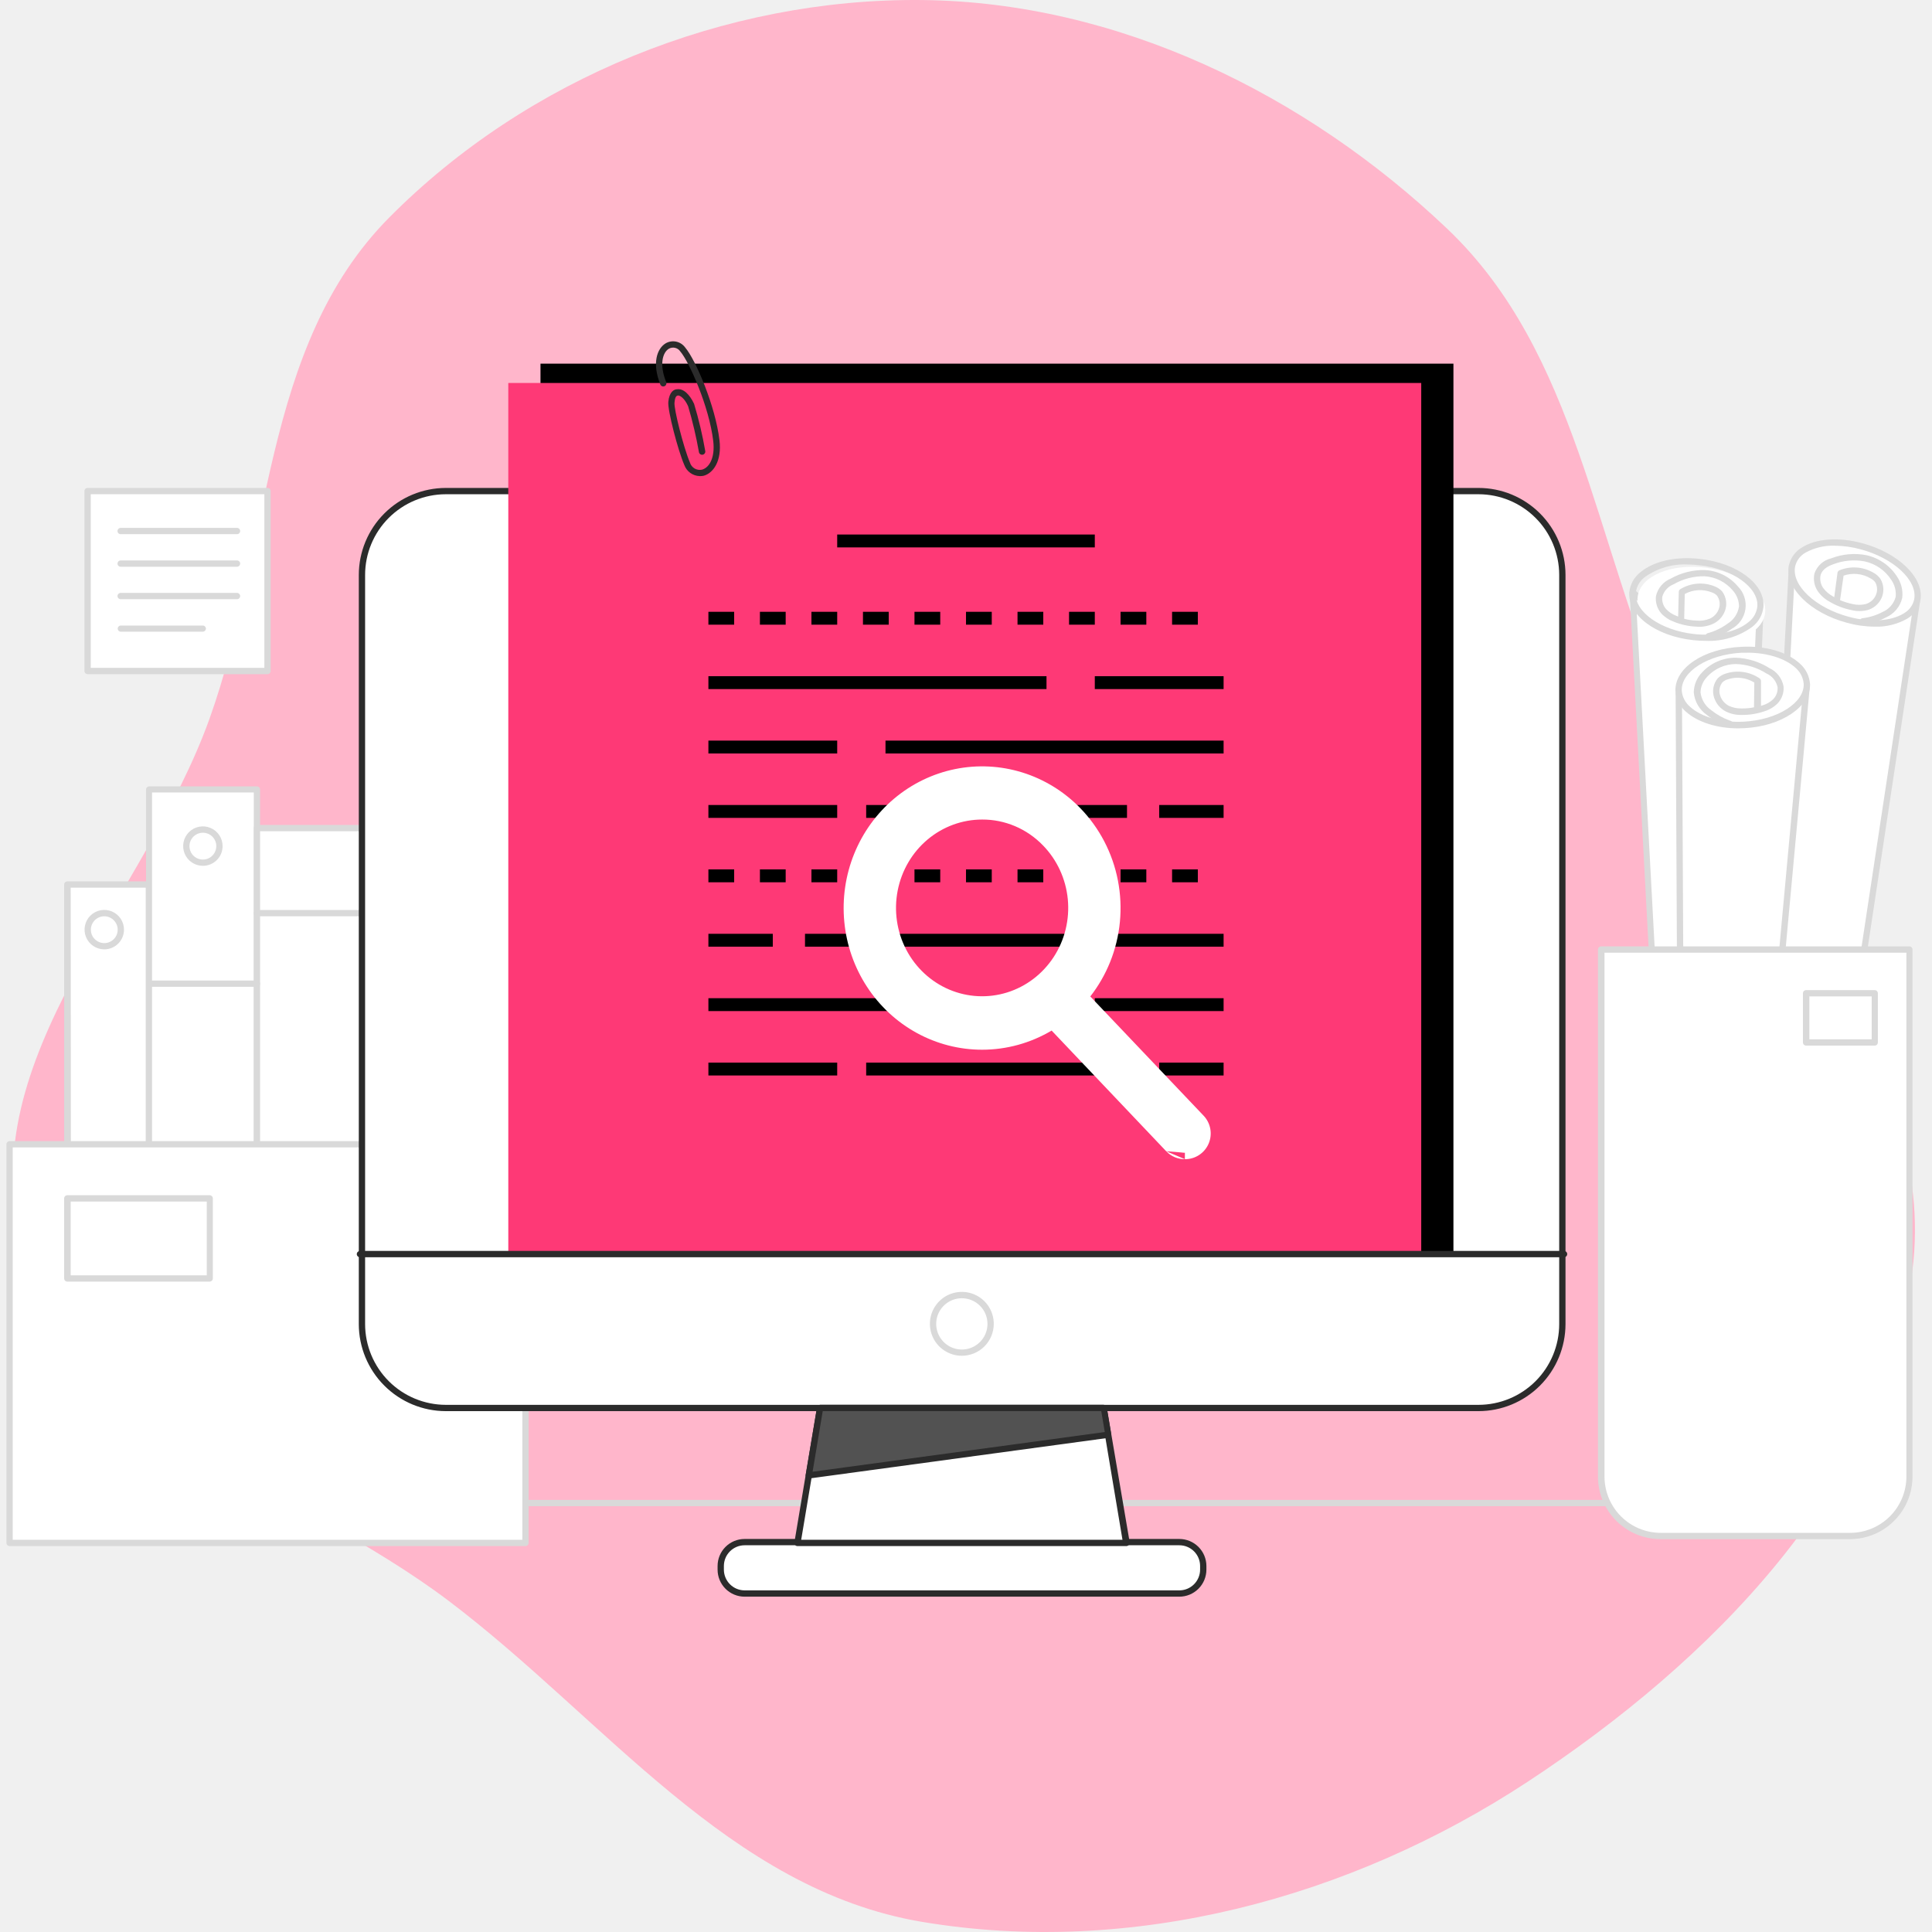
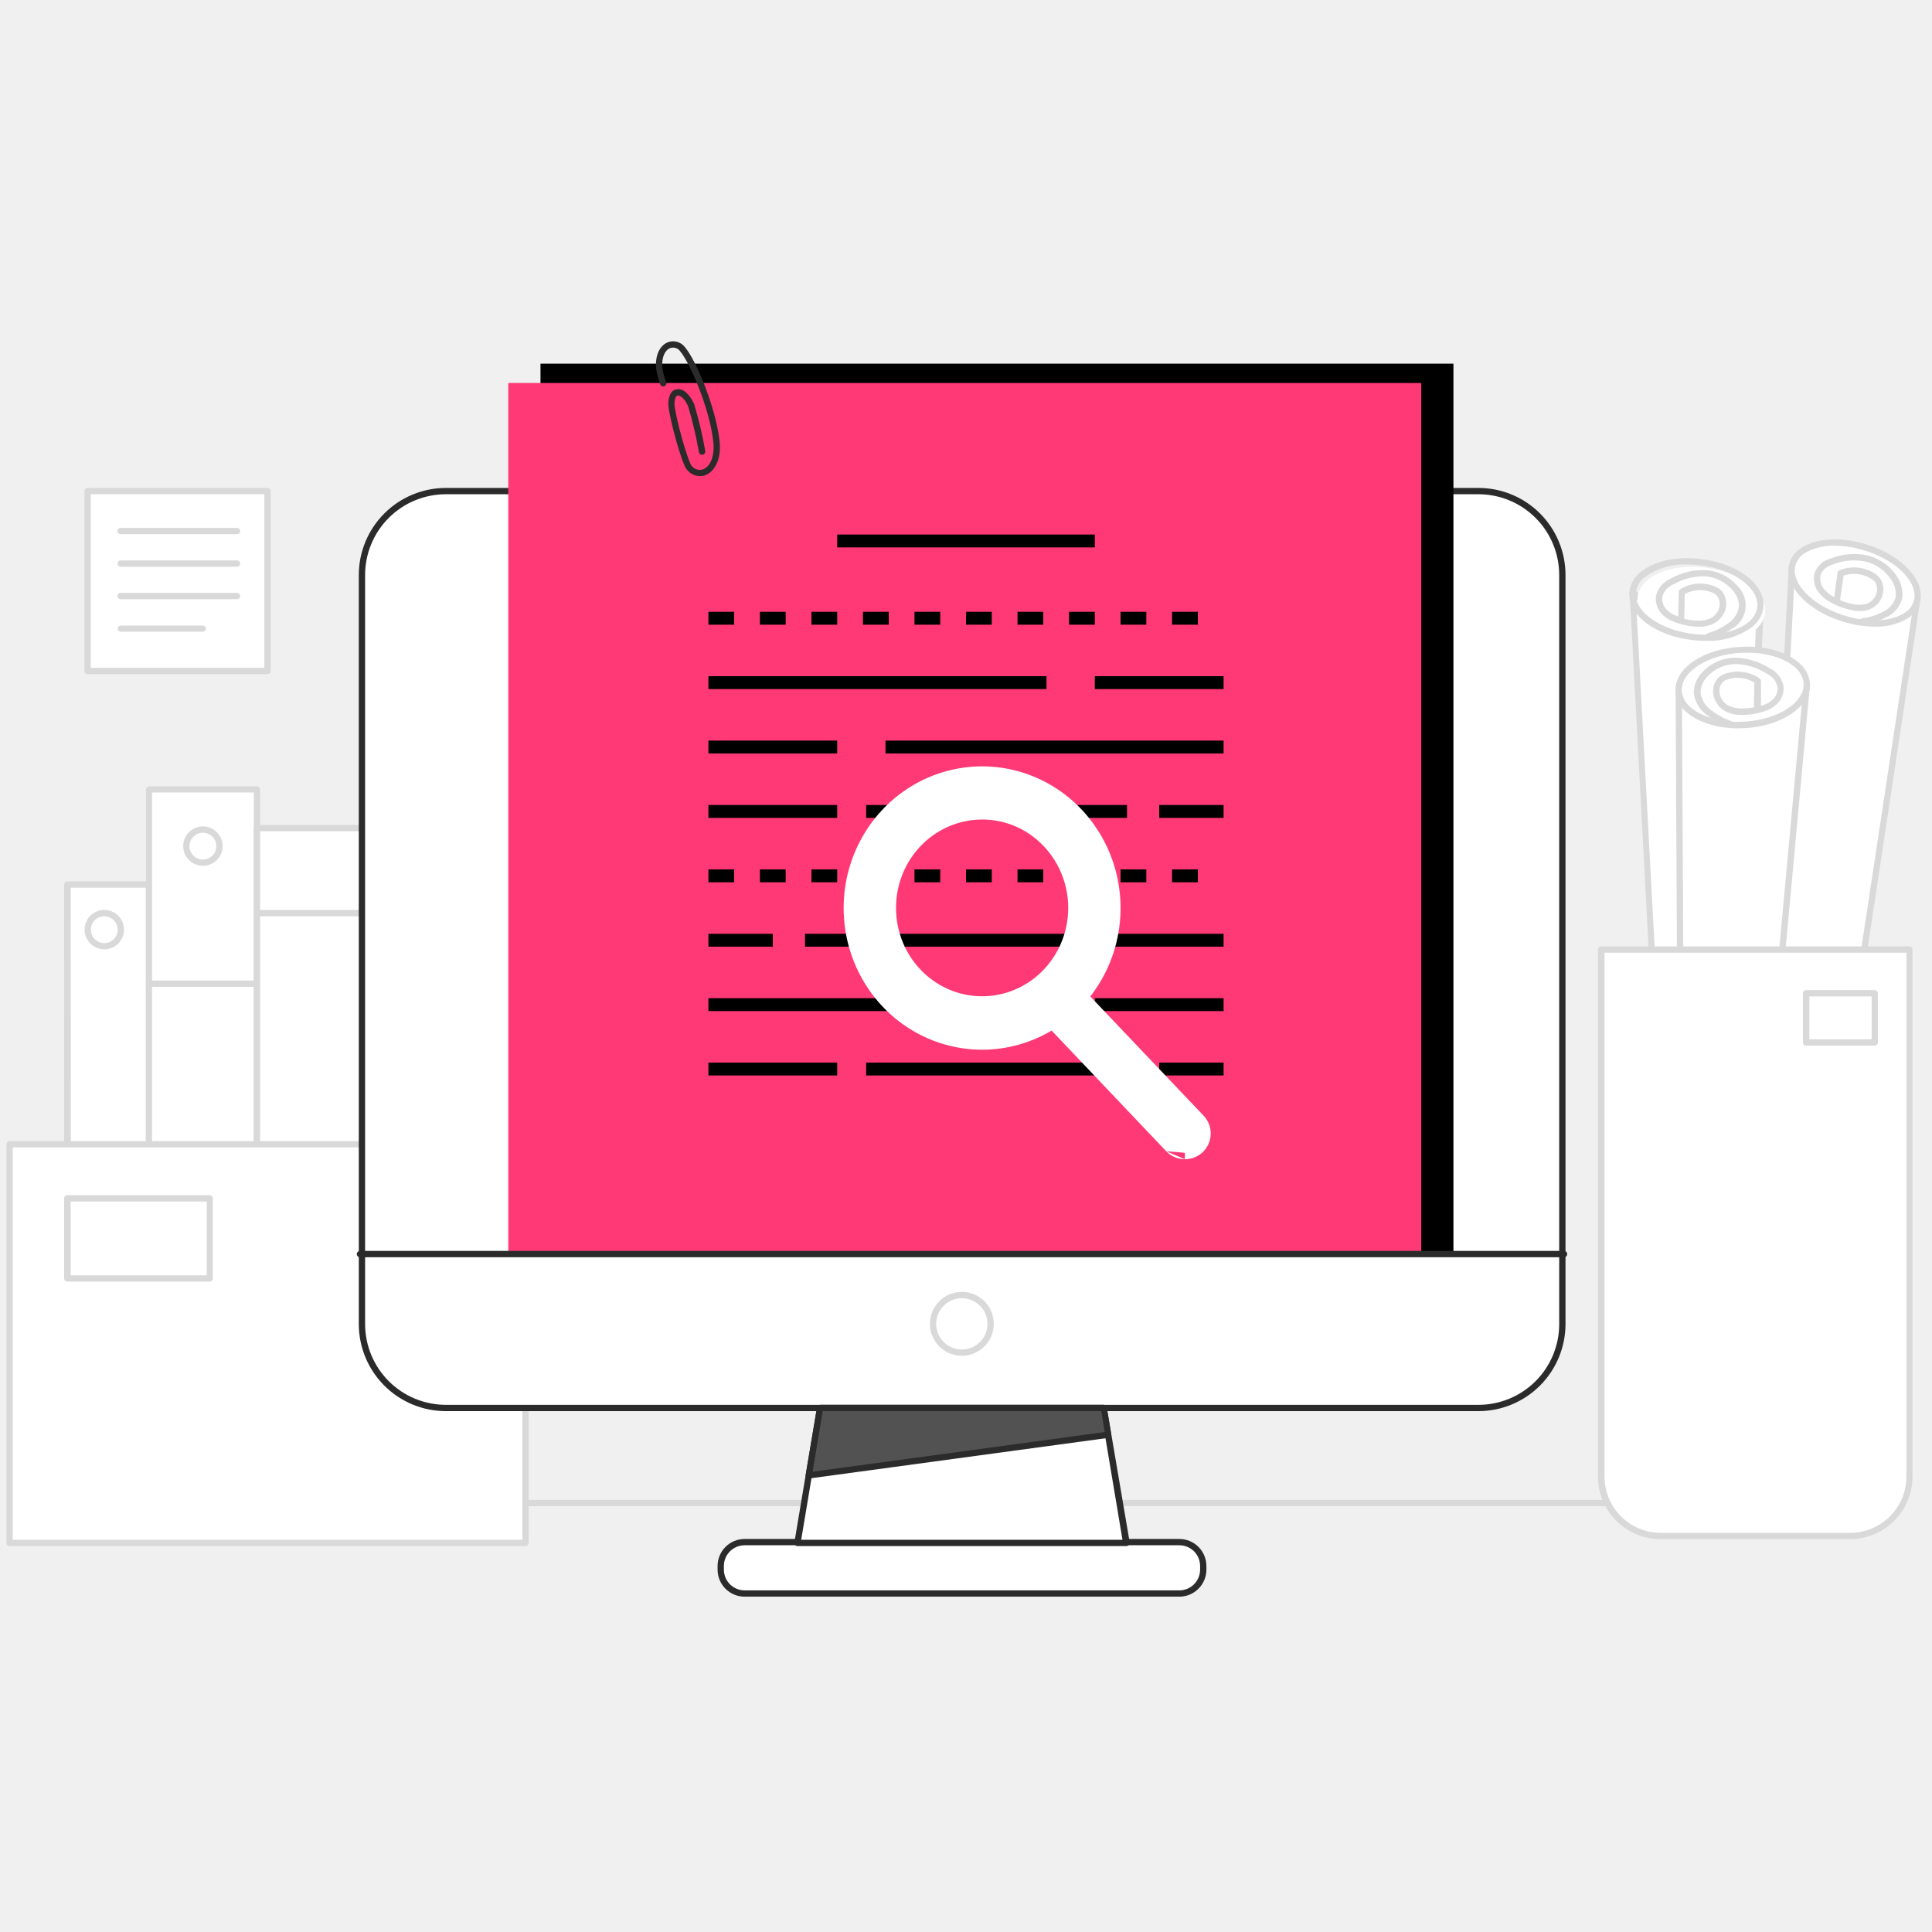
<svg xmlns="http://www.w3.org/2000/svg" width="300" height="300" viewBox="0 0 300 300" fill="none">
  <g id="Illustration">
    <g id="Frame 888">
      <g id="Frame 880">
-         <rect x="-15.5" y="-47.5" width="331" height="995" stroke="#ECECEC" />
        <g id="search-flatline">
-           <rect x="-15.5" y="-15.5" width="331" height="963" rx="4.5" stroke="#9747FF" stroke-dasharray="10 5" />
          <g id="Theme=Light">
            <g id="#111_report_analysis_flatline">
-               <path id="Vector" fill-rule="evenodd" clip-rule="evenodd" d="M143.178 0.006C173.565 0.32 202.681 14.585 224.696 35.493C245.012 54.788 247.522 84.374 258.934 109.942C272.209 139.682 301.146 165.064 296.94 197.35C292.56 230.972 265.583 258.023 237.214 276.671C209.668 294.779 175.705 303.886 143.178 298.427C113.211 293.397 93.849 266.845 69.617 248.542C46.013 230.713 11.092 221.348 3.368 192.825C-4.339 164.364 22.577 139.357 32.535 111.6C42.072 85.017 40.524 53.863 60.423 33.793C81.913 12.118 112.629 -0.31 143.178 0.006Z" fill="#FFB6CB" />
              <path id="Vector_2" d="M270.365 163.165L273.299 94.559C273.299 94.559 261.14 99.147 253.49 92.016L257.628 169.191L270.365 163.165Z" fill="white" />
              <path id="Vector_3" d="M257.657 169.66C257.57 169.663 257.485 169.639 257.412 169.592C257.341 169.553 257.282 169.497 257.239 169.428C257.196 169.36 257.171 169.281 257.168 169.2L253.059 92.025C253.054 91.928 253.078 91.831 253.129 91.747C253.179 91.663 253.254 91.597 253.343 91.556C253.431 91.514 253.529 91.5 253.626 91.516C253.722 91.531 253.811 91.576 253.881 91.644C261.218 98.492 273.065 94.119 273.182 94.08C273.257 94.05 273.339 94.04 273.419 94.05C273.5 94.06 273.576 94.091 273.642 94.138C273.707 94.187 273.76 94.25 273.796 94.324C273.831 94.397 273.849 94.478 273.847 94.559L270.912 163.165C270.908 163.254 270.879 163.34 270.829 163.415C270.779 163.489 270.71 163.548 270.629 163.585L257.911 169.611C257.834 169.655 257.745 169.672 257.657 169.66ZM254.037 93.121L258.078 168.447L269.817 162.861L272.751 95.263C270.188 96.066 260.885 98.482 254.037 93.121Z" fill="#D9D9D9" />
              <path id="Vector_4" d="M274.077 95.236C274.496 92.043 270.409 88.873 264.948 88.156C259.487 87.438 254.72 89.446 254.3 92.639C253.881 95.832 257.968 99.002 263.429 99.719C268.89 100.436 273.657 98.429 274.077 95.236Z" fill="white" />
              <path id="Vector_5" d="M264.876 99.509C264.223 99.513 263.569 99.477 262.92 99.402C257.05 98.766 252.736 95.489 253 91.967C253.062 91.353 253.249 90.758 253.55 90.22C253.852 89.681 254.261 89.21 254.751 88.836C256.796 87.134 260.21 86.371 263.908 86.782C269.778 87.418 274.092 90.695 273.828 94.217C273.766 94.831 273.579 95.425 273.277 95.964C272.976 96.503 272.567 96.973 272.076 97.347C269.989 98.859 267.452 99.621 264.876 99.509ZM262.059 87.653C259.685 87.543 257.343 88.232 255.407 89.609C255.018 89.899 254.693 90.265 254.452 90.686C254.211 91.107 254.06 91.573 254.008 92.055C253.783 94.99 257.843 97.876 263.057 98.453C266.442 98.824 269.67 98.12 271.48 96.623C271.867 96.33 272.191 95.962 272.432 95.54C272.672 95.117 272.824 94.651 272.879 94.168C273.104 91.233 269.044 88.298 263.83 87.77C263.242 87.697 262.651 87.658 262.059 87.653Z" fill="#D9D9D9" />
              <path id="Vector_6" d="M265.375 99.284C265.246 99.302 265.114 99.268 265.009 99.189C264.905 99.11 264.836 98.993 264.818 98.864C264.799 98.734 264.834 98.602 264.912 98.498C264.991 98.393 265.109 98.324 265.238 98.306C266.325 98 267.349 97.503 268.261 96.838C268.731 96.549 269.133 96.162 269.439 95.702C269.744 95.243 269.947 94.723 270.032 94.178C270.029 93.25 269.68 92.357 269.054 91.673C268.51 91.03 267.841 90.504 267.087 90.127C266.334 89.751 265.512 89.531 264.671 89.482C263.001 89.455 261.354 89.881 259.907 90.715C259.476 90.877 259.089 91.139 258.778 91.479C258.467 91.819 258.24 92.227 258.117 92.671C258.076 93.011 258.108 93.355 258.209 93.682C258.31 94.009 258.478 94.311 258.703 94.569C259.158 95.053 259.721 95.422 260.347 95.645L260.582 95.733L260.68 91.888C260.681 91.807 260.703 91.727 260.744 91.657C260.785 91.587 260.844 91.528 260.914 91.487C261.703 91.006 262.592 90.715 263.512 90.636C264.433 90.558 265.359 90.696 266.217 91.037C266.671 91.204 267.08 91.476 267.41 91.83C267.731 92.258 267.94 92.76 268.017 93.29C268.094 93.82 268.037 94.361 267.85 94.862C267.68 95.32 267.419 95.737 267.083 96.09C266.747 96.444 266.342 96.725 265.894 96.917C265.12 97.246 264.276 97.381 263.438 97.308C262.24 97.257 261.059 97.003 259.946 96.555C259.186 96.282 258.502 95.833 257.95 95.244C257.637 94.877 257.404 94.45 257.264 93.989C257.124 93.527 257.081 93.042 257.138 92.564C257.273 91.958 257.553 91.394 257.953 90.921C258.353 90.447 258.863 90.078 259.437 89.844C261.069 88.919 262.924 88.462 264.798 88.523C265.772 88.579 266.723 88.834 267.595 89.271C268.466 89.709 269.239 90.32 269.865 91.067C270.32 91.526 270.661 92.084 270.862 92.698C271.064 93.312 271.119 93.964 271.024 94.603C270.929 95.242 270.686 95.85 270.315 96.379C269.945 96.908 269.456 97.344 268.887 97.65C267.884 98.383 266.757 98.93 265.561 99.265L265.375 99.284ZM261.521 96.085C262.161 96.252 262.817 96.347 263.477 96.369C264.164 96.431 264.855 96.327 265.493 96.066C265.814 95.922 266.103 95.716 266.344 95.459C266.584 95.202 266.77 94.899 266.892 94.569C267.019 94.23 267.062 93.864 267.016 93.504C266.97 93.144 266.837 92.801 266.627 92.505C266.404 92.267 266.125 92.089 265.815 91.986C265.139 91.718 264.412 91.6 263.685 91.643C262.958 91.685 262.25 91.886 261.609 92.231L261.521 96.085Z" fill="#D9D9D9" />
              <path id="Vector_7" d="M287.416 161.071L297.638 93.493C297.638 93.493 285.097 96.163 278.259 87.917L274.18 165.121L287.416 161.071Z" fill="white" />
              <path id="Vector_8" d="M274.18 165.581C274.07 165.579 273.963 165.542 273.877 165.473C273.814 165.426 273.764 165.363 273.731 165.292C273.699 165.22 273.685 165.141 273.691 165.062L277.77 87.887C277.776 87.789 277.811 87.695 277.87 87.617C277.929 87.539 278.01 87.48 278.103 87.447C278.198 87.418 278.299 87.417 278.395 87.445C278.491 87.472 278.576 87.528 278.641 87.604C285.205 95.528 297.414 93.043 297.531 93.013C297.608 92.995 297.689 92.996 297.766 93.016C297.843 93.037 297.913 93.076 297.971 93.131C298.028 93.186 298.071 93.254 298.096 93.328C298.122 93.403 298.129 93.483 298.118 93.561L287.905 161.149C287.89 161.24 287.85 161.325 287.79 161.394C287.729 161.463 287.65 161.514 287.562 161.541L274.317 165.561L274.18 165.581ZM278.69 89.12L274.698 164.446L286.985 160.719L297.081 94.09C294.41 94.481 284.784 95.4 278.69 89.12Z" fill="#D9D9D9" />
              <path id="Vector_9" d="M297.624 93.546C298.575 90.498 295.034 86.682 289.717 85.024C284.399 83.366 279.318 84.492 278.367 87.541C277.416 90.589 280.957 94.404 286.274 96.063C291.592 97.721 296.673 96.594 297.624 93.546Z" fill="white" />
              <path id="Vector_10" d="M291.094 97.308C289.646 97.298 288.205 97.097 286.809 96.711C281.106 95.185 277.144 91.272 277.78 87.829C277.9 87.239 278.144 86.682 278.497 86.194C278.849 85.707 279.302 85.3 279.824 85.001C282.025 83.612 285.518 83.368 289.167 84.346C294.87 85.882 298.832 89.785 298.196 93.238C298.072 93.826 297.825 94.382 297.473 94.868C297.121 95.355 296.671 95.763 296.152 96.066C294.613 96.939 292.862 97.37 291.094 97.308ZM284.892 84.737C283.305 84.678 281.732 85.054 280.343 85.823C279.936 86.052 279.582 86.365 279.306 86.741C279.029 87.117 278.836 87.548 278.738 88.005C278.2 90.939 281.937 94.393 287.064 95.772C290.399 96.672 293.686 96.467 295.633 95.234C296.039 95.006 296.392 94.695 296.669 94.32C296.945 93.946 297.139 93.517 297.237 93.062C297.775 90.127 294.039 86.665 288.912 85.295C287.602 84.935 286.251 84.747 284.892 84.737Z" fill="#D9D9D9" />
              <path id="Vector_11" d="M289.255 96.975C289.135 96.974 289.02 96.93 288.93 96.851C288.84 96.772 288.782 96.663 288.766 96.545C288.752 96.416 288.789 96.286 288.869 96.184C288.95 96.081 289.067 96.014 289.196 95.997C290.294 95.869 291.359 95.537 292.336 95.019C292.828 94.807 293.266 94.487 293.617 94.082C293.967 93.677 294.222 93.198 294.361 92.681C294.457 91.742 294.21 90.801 293.667 90.03C292.724 88.572 291.244 87.545 289.548 87.173C287.907 86.868 286.214 87.024 284.657 87.623C283.532 88.015 282.886 88.602 282.7 89.316C282.629 89.651 282.627 89.997 282.692 90.333C282.758 90.669 282.89 90.988 283.082 91.272C283.487 91.822 284.008 92.276 284.608 92.603L284.823 92.72L285.322 88.954C285.332 88.868 285.365 88.787 285.416 88.719C285.468 88.65 285.537 88.596 285.616 88.562C286.468 88.21 287.39 88.061 288.31 88.125C289.23 88.19 290.123 88.467 290.918 88.934C291.353 89.168 291.726 89.504 292.004 89.912C292.276 90.373 292.429 90.895 292.448 91.43C292.467 91.965 292.351 92.496 292.111 92.974C291.897 93.4 291.597 93.776 291.23 94.079C290.863 94.382 290.437 94.606 289.979 94.735C289.163 94.938 288.31 94.938 287.494 94.735C286.305 94.497 285.164 94.06 284.119 93.444C283.383 93.052 282.75 92.492 282.27 91.81C281.997 91.408 281.811 90.953 281.721 90.475C281.632 89.997 281.642 89.506 281.751 89.032C281.953 88.453 282.299 87.935 282.755 87.526C283.212 87.117 283.766 86.831 284.363 86.694C286.095 86.026 287.979 85.857 289.803 86.205C291.753 86.637 293.457 87.817 294.547 89.492C295.221 90.469 295.517 91.658 295.379 92.838C295.221 93.508 294.909 94.132 294.467 94.66C294.025 95.188 293.467 95.606 292.835 95.88C291.753 96.452 290.577 96.823 289.362 96.975H289.255ZM285.723 93.19C286.353 93.458 287.009 93.661 287.68 93.796C288.348 93.958 289.046 93.958 289.714 93.796C290.035 93.701 290.333 93.542 290.591 93.329C290.848 93.115 291.059 92.852 291.211 92.554C291.383 92.232 291.473 91.872 291.473 91.507C291.473 91.142 291.383 90.782 291.211 90.46C291.018 90.179 290.755 89.953 290.448 89.805C289.824 89.436 289.127 89.207 288.406 89.135C287.685 89.062 286.956 89.147 286.271 89.384L285.723 93.19Z" fill="#D9D9D9" />
              <path id="Vector_12" d="M261.022 176.322L260.68 107.629C260.68 107.629 272.644 112.882 280.568 106.191L273.485 183.053L261.022 176.322Z" fill="white" />
              <path id="Vector_13" d="M273.485 183.542C273.403 183.543 273.322 183.523 273.25 183.483L260.787 176.753C260.71 176.713 260.646 176.653 260.601 176.578C260.556 176.504 260.532 176.419 260.533 176.332L260.191 107.629C260.191 107.547 260.211 107.467 260.251 107.395C260.29 107.323 260.347 107.262 260.416 107.218C260.488 107.179 260.568 107.159 260.65 107.159C260.732 107.159 260.813 107.179 260.885 107.218C260.993 107.218 272.624 112.276 280.245 105.858C280.321 105.797 280.413 105.759 280.51 105.748C280.607 105.738 280.705 105.756 280.793 105.799C280.877 105.847 280.947 105.917 280.993 106.001C281.04 106.086 281.062 106.182 281.057 106.279L273.964 183.141C273.959 183.222 273.933 183.301 273.888 183.37C273.844 183.438 273.782 183.494 273.71 183.532C273.637 183.554 273.56 183.558 273.485 183.542ZM261.511 176.039L273.064 182.28L279.971 107.277C273.006 112.295 263.82 109.36 261.179 108.382L261.511 176.039Z" fill="#D9D9D9" />
              <path id="Vector_14" d="M270.986 112.561C276.48 112.215 280.77 109.32 280.566 106.095C280.363 102.871 275.744 100.538 270.249 100.885C264.755 101.231 260.465 104.126 260.669 107.351C260.872 110.575 265.491 112.908 270.986 112.561Z" fill="white" />
              <path id="Vector_15" d="M269.885 113.097C266.569 113.097 263.595 112.119 261.795 110.515C261.318 110.115 260.928 109.623 260.647 109.068C260.366 108.513 260.201 107.907 260.161 107.286C260.034 103.745 264.515 100.712 270.365 100.439C274.062 100.233 277.447 101.192 279.423 102.992C279.898 103.393 280.288 103.885 280.569 104.44C280.849 104.994 281.015 105.6 281.057 106.22C281.184 109.703 276.606 112.794 270.854 113.068C270.534 113.087 270.211 113.097 269.885 113.097ZM271.304 101.358H270.413C265.19 101.642 261.032 104.293 261.14 107.228C261.179 107.716 261.315 108.191 261.54 108.626C261.765 109.061 262.075 109.447 262.45 109.761C264.211 111.366 267.41 112.246 270.795 112.06C276.029 111.777 280.186 109.126 280.079 106.191C280.039 105.702 279.902 105.225 279.675 104.79C279.448 104.355 279.136 103.97 278.758 103.657C277.163 102.209 274.356 101.348 271.304 101.348V101.358Z" fill="#D9D9D9" />
              <path id="Vector_16" d="M268.467 112.813C268.415 112.823 268.362 112.823 268.31 112.813C267.129 112.41 266.026 111.804 265.053 111.023C264.476 110.625 263.993 110.105 263.64 109.5C263.287 108.895 263.071 108.219 263.008 107.521C263.024 106.347 263.494 105.225 264.319 104.39C264.978 103.678 265.777 103.11 266.665 102.721C267.554 102.332 268.514 102.131 269.484 102.131C271.354 102.187 273.175 102.745 274.757 103.745C275.321 104.008 275.813 104.402 276.195 104.893C276.576 105.385 276.834 105.96 276.948 106.572C276.992 107.054 276.932 107.539 276.773 107.996C276.615 108.453 276.361 108.871 276.029 109.223C275.449 109.798 274.737 110.221 273.955 110.456C272.825 110.843 271.637 111.032 270.443 111.013C269.597 111.04 268.757 110.858 267.997 110.485C267.128 110.036 266.471 109.263 266.168 108.333C265.999 107.826 265.962 107.285 266.06 106.759C266.157 106.234 266.386 105.742 266.725 105.33C267.069 104.987 267.493 104.735 267.958 104.596C268.835 104.306 269.767 104.222 270.681 104.351C271.596 104.48 272.468 104.818 273.231 105.339C273.298 105.385 273.353 105.446 273.39 105.518C273.428 105.589 273.447 105.669 273.446 105.75V109.605L273.691 109.526C274.321 109.346 274.897 109.009 275.363 108.548C275.599 108.303 275.779 108.01 275.892 107.689C276.005 107.369 276.048 107.028 276.019 106.689C275.919 106.229 275.712 105.798 275.415 105.433C275.117 105.067 274.738 104.777 274.307 104.586C272.887 103.676 271.248 103.165 269.562 103.109C268.726 103.11 267.898 103.285 267.132 103.622C266.366 103.958 265.678 104.45 265.111 105.065C264.463 105.718 264.085 106.592 264.055 107.511C264.12 108.065 264.303 108.599 264.592 109.076C264.88 109.554 265.267 109.964 265.728 110.28C266.607 110.985 267.599 111.537 268.662 111.913C268.792 111.934 268.908 112.005 268.985 112.112C269.062 112.218 269.094 112.351 269.073 112.481C269.052 112.61 268.981 112.727 268.875 112.804C268.768 112.881 268.636 112.912 268.506 112.891L268.467 112.813ZM269.826 105.241C269.297 105.239 268.772 105.325 268.271 105.496C267.956 105.578 267.669 105.743 267.44 105.975C267.219 106.26 267.073 106.595 267.015 106.95C266.957 107.306 266.989 107.67 267.107 108.01C267.215 108.349 267.389 108.664 267.619 108.936C267.849 109.208 268.131 109.432 268.447 109.595C269.059 109.881 269.728 110.022 270.404 110.006C271.06 110.02 271.717 109.961 272.36 109.83L272.409 105.985C271.632 105.507 270.739 105.249 269.826 105.241Z" fill="#D9D9D9" />
              <path id="Vector_17" d="M282.162 233.883H2.272C2.142 233.883 2.018 233.832 1.926 233.74C1.834 233.648 1.783 233.524 1.783 233.394C1.783 233.264 1.834 233.14 1.926 233.048C2.018 232.956 2.142 232.905 2.272 232.905H282.162C282.292 232.905 282.416 232.956 282.508 233.048C282.6 233.14 282.651 233.264 282.651 233.394C282.651 233.524 282.6 233.648 282.508 233.74C282.416 233.832 282.292 233.883 282.162 233.883Z" fill="#D9D9D9" />
              <path id="Vector_18" d="M248.618 147.444H296.484V229.295C296.479 231.731 295.51 234.065 293.789 235.788C292.067 237.511 289.734 238.483 287.298 238.491H257.843C255.399 238.491 253.055 237.52 251.327 235.792C249.598 234.063 248.628 231.72 248.628 229.275V147.444H248.618Z" fill="white" />
              <path id="Vector_19" d="M287.298 238.999H257.843C255.267 238.997 252.798 237.972 250.977 236.151C249.155 234.33 248.131 231.861 248.129 229.285V147.444C248.129 147.314 248.18 147.19 248.272 147.098C248.364 147.006 248.488 146.955 248.618 146.955H296.484C296.614 146.955 296.738 147.006 296.83 147.098C296.922 147.19 296.973 147.314 296.973 147.444V229.285C296.971 231.854 295.952 234.317 294.139 236.137C292.326 237.958 289.867 238.986 287.298 238.999ZM249.146 147.933V229.285C249.149 231.601 250.07 233.822 251.708 235.459C253.345 237.097 255.566 238.018 257.882 238.021H287.298C289.613 238.016 291.831 237.093 293.466 235.456C295.102 233.819 296.022 231.6 296.024 229.285V147.933H249.146Z" fill="#D9D9D9" />
              <path id="Vector_20" d="M23.119 137.348H10.489V212.009H23.119V137.348Z" fill="white" />
              <path id="Vector_21" d="M23.167 212.498H10.45C10.32 212.498 10.196 212.447 10.104 212.355C10.012 212.263 9.961 212.139 9.961 212.009V137.348C9.961 137.218 10.012 137.094 10.104 137.002C10.196 136.91 10.32 136.859 10.45 136.859H23.167C23.297 136.859 23.421 136.91 23.513 137.002C23.605 137.094 23.656 137.218 23.656 137.348V212.009C23.656 212.139 23.605 212.263 23.513 212.355C23.421 212.447 23.297 212.498 23.167 212.498ZM11.027 211.52H22.629V137.837H10.978L11.027 211.52Z" fill="#D9D9D9" />
              <path id="Vector_22" d="M39.896 122.596H23.119V197.257H39.896V122.596Z" fill="white" />
              <path id="Vector_23" d="M39.896 197.756H23.167C23.038 197.756 22.913 197.705 22.822 197.613C22.73 197.521 22.678 197.397 22.678 197.267V122.596C22.678 122.467 22.73 122.342 22.822 122.25C22.913 122.159 23.038 122.107 23.167 122.107H39.896C40.025 122.107 40.15 122.159 40.242 122.25C40.333 122.342 40.385 122.467 40.385 122.596V197.267C40.385 197.397 40.333 197.521 40.242 197.613C40.15 197.705 40.025 197.756 39.896 197.756ZM23.608 196.778H39.407V123.056H23.608V196.778Z" fill="#D9D9D9" />
              <path id="Vector_24" d="M68.872 128.583H39.896V203.244H68.872V128.583Z" fill="white" />
              <path id="Vector_25" d="M68.872 203.733H39.896C39.766 203.733 39.642 203.682 39.55 203.59C39.458 203.498 39.407 203.374 39.407 203.244V128.583C39.407 128.453 39.458 128.329 39.55 128.237C39.642 128.146 39.766 128.094 39.896 128.094H68.872C69.001 128.094 69.126 128.146 69.218 128.237C69.309 128.329 69.361 128.453 69.361 128.583V203.273C69.353 203.398 69.299 203.515 69.208 203.601C69.117 203.686 68.997 203.733 68.872 203.733ZM40.385 202.755H68.383V129.072H40.385V202.755Z" fill="#D9D9D9" />
              <path id="Vector_26" d="M81.599 177.682H1.489V239.587H81.599V177.682Z" fill="white" />
              <path id="Vector_27" d="M81.599 240.076H1.489C1.359 240.076 1.235 240.024 1.143 239.932C1.052 239.841 1 239.716 1 239.586V177.682C1 177.552 1.052 177.428 1.143 177.336C1.235 177.244 1.359 177.193 1.489 177.193H81.599C81.728 177.195 81.851 177.248 81.942 177.339C82.033 177.43 82.086 177.553 82.088 177.682V239.586C82.086 239.715 82.033 239.838 81.942 239.93C81.851 240.021 81.728 240.073 81.599 240.076ZM1.978 239.097H81.11V178.171H1.978V239.097Z" fill="#D9D9D9" />
              <path id="Vector_28" d="M32.598 199.008H10.45C10.32 199.008 10.196 198.957 10.104 198.865C10.012 198.773 9.961 198.649 9.961 198.519V186.085C9.961 185.956 10.012 185.831 10.104 185.739C10.196 185.648 10.32 185.596 10.45 185.596H32.559C32.688 185.596 32.813 185.648 32.904 185.739C32.996 185.831 33.048 185.956 33.048 186.085V198.519C33.048 198.642 33.002 198.761 32.919 198.852C32.835 198.942 32.721 198.998 32.598 199.008ZM10.978 198.03H32.108V186.574H10.978V198.03Z" fill="#D9D9D9" />
              <path id="Vector_29" d="M16.173 147.414C15.568 147.411 14.977 147.227 14.476 146.888C13.975 146.549 13.585 146.069 13.357 145.508C13.128 144.948 13.071 144.332 13.192 143.74C13.313 143.147 13.608 142.603 14.037 142.177C14.467 141.751 15.014 141.462 15.608 141.347C16.202 141.231 16.817 141.294 17.375 141.528C17.933 141.762 18.41 142.156 18.744 142.66C19.079 143.165 19.256 143.757 19.254 144.362C19.253 144.765 19.172 145.164 19.017 145.535C18.861 145.907 18.633 146.244 18.347 146.528C18.061 146.812 17.721 147.036 17.348 147.188C16.975 147.34 16.576 147.417 16.173 147.414ZM16.173 142.279C15.761 142.282 15.361 142.408 15.02 142.639C14.68 142.87 14.416 143.197 14.262 143.578C14.107 143.959 14.068 144.378 14.151 144.781C14.234 145.183 14.434 145.553 14.726 145.842C15.018 146.132 15.389 146.328 15.793 146.407C16.197 146.486 16.614 146.444 16.994 146.285C17.374 146.127 17.698 145.86 17.926 145.518C18.154 145.176 18.276 144.773 18.276 144.362C18.275 144.087 18.219 143.815 18.113 143.562C18.006 143.308 17.851 143.078 17.656 142.885C17.461 142.691 17.229 142.538 16.975 142.434C16.72 142.33 16.448 142.277 16.173 142.279Z" fill="#D9D9D9" />
              <path id="Vector_30" d="M31.502 134.443C30.896 134.443 30.304 134.263 29.8 133.926C29.296 133.589 28.904 133.11 28.672 132.55C28.441 131.99 28.381 131.374 28.5 130.78C28.619 130.186 28.911 129.64 29.341 129.212C29.77 128.784 30.316 128.494 30.911 128.376C31.506 128.259 32.121 128.321 32.681 128.555C33.24 128.788 33.718 129.182 34.053 129.687C34.388 130.192 34.566 130.785 34.564 131.391C34.564 131.792 34.485 132.19 34.331 132.561C34.177 132.932 33.951 133.269 33.667 133.552C33.382 133.836 33.045 134.06 32.673 134.213C32.302 134.366 31.904 134.444 31.502 134.443ZM31.502 129.307C31.09 129.307 30.687 129.429 30.345 129.658C30.002 129.887 29.735 130.212 29.577 130.593C29.419 130.974 29.378 131.393 29.459 131.797C29.539 132.201 29.737 132.573 30.029 132.864C30.32 133.155 30.692 133.354 31.096 133.434C31.5 133.515 31.919 133.473 32.3 133.316C32.68 133.158 33.006 132.891 33.235 132.548C33.464 132.206 33.586 131.803 33.586 131.391C33.587 131.117 33.534 130.845 33.43 130.592C33.326 130.338 33.172 130.108 32.978 129.914C32.785 129.721 32.555 129.567 32.301 129.463C32.048 129.359 31.776 129.306 31.502 129.307Z" fill="#D9D9D9" />
              <path id="Vector_31" d="M61.799 142.279H39.896C39.766 142.279 39.642 142.227 39.55 142.135C39.458 142.044 39.407 141.919 39.407 141.789C39.407 141.66 39.458 141.535 39.55 141.444C39.642 141.352 39.766 141.3 39.896 141.3H61.799C61.929 141.3 62.053 141.352 62.145 141.444C62.237 141.535 62.288 141.66 62.288 141.789C62.288 141.919 62.237 142.044 62.145 142.135C62.053 142.227 61.929 142.279 61.799 142.279Z" fill="#D9D9D9" />
              <path id="Vector_32" d="M39.896 153.236H23.167C23.038 153.236 22.913 153.184 22.822 153.092C22.73 153.001 22.678 152.876 22.678 152.746C22.678 152.617 22.73 152.492 22.822 152.401C22.913 152.309 23.038 152.257 23.167 152.257H39.896C40.025 152.257 40.15 152.309 40.242 152.401C40.333 152.492 40.385 152.617 40.385 152.746C40.385 152.876 40.333 153.001 40.242 153.092C40.15 153.184 40.025 153.236 39.896 153.236Z" fill="#D9D9D9" />
              <path id="Vector_33" d="M229.532 76.256H69.224C62.033 76.256 56.203 82.085 56.203 89.276V205.611C56.203 212.803 62.033 218.632 69.224 218.632H229.532C236.723 218.632 242.553 212.803 242.553 205.611V89.276C242.553 82.085 236.723 76.256 229.532 76.256Z" fill="white" />
              <path id="Vector_34" d="M229.581 219.121H69.224C65.643 219.116 62.209 217.691 59.677 215.158C57.144 212.626 55.719 209.193 55.714 205.611V89.276C55.719 85.695 57.144 82.262 59.677 79.729C62.209 77.197 65.643 75.772 69.224 75.767H229.581C233.163 75.769 236.598 77.193 239.131 79.726C241.664 82.259 243.088 85.694 243.091 89.276V205.611C243.085 209.193 241.66 212.626 239.128 215.158C236.596 217.691 233.162 219.116 229.581 219.121ZM69.224 76.745C65.901 76.748 62.715 78.069 60.366 80.418C58.016 82.768 56.695 85.954 56.693 89.276V205.611C56.698 208.933 58.02 212.118 60.369 214.467C62.718 216.816 65.902 218.138 69.224 218.143H229.581C232.904 218.14 236.09 216.819 238.439 214.47C240.789 212.12 242.11 208.934 242.112 205.611V89.276C242.11 85.954 240.789 82.768 238.439 80.418C236.09 78.069 232.904 76.748 229.581 76.745H69.224Z" fill="#2B2B2B" />
              <path id="Vector_35" d="M225.688 56.469H83.928V195H225.688V56.469Z" fill="black" />
              <path id="Vector_36" d="M220.688 59.469H78.928V194.528H220.688V59.469Z" fill="#FE3976" />
              <path id="Vector 3" d="M110 96H190" stroke="black" stroke-width="2" stroke-dasharray="4 4" />
              <path id="Vector 8" d="M110 136H190" stroke="black" stroke-width="2" stroke-dasharray="4 4" />
              <path id="Vector 4" d="M110 106H150H162.5M190 106H170" stroke="black" stroke-width="2" />
              <path id="Vector 11" d="M130 84H170" stroke="black" stroke-width="2" />
              <path id="Vector 9" d="M110 156H150H162.5M190 156H170" stroke="black" stroke-width="2" />
              <path id="Vector 5" d="M190 116L150 116L137.5 116M110 116L130 116" stroke="black" stroke-width="2" />
              <path id="Vector 6" d="M190 126L180 126M110 126L130 126M134.5 126L150 126L175 126" stroke="black" stroke-width="2" />
              <path id="Vector 10" d="M190 166L180 166M110 166L130 166M134.5 166L150 166H175" stroke="black" stroke-width="2" />
              <path id="Vector 7" d="M110 146H120M190 146H170M165.5 146L150 146L125 146" stroke="black" stroke-width="2" />
              <path id="Union" fill-rule="evenodd" clip-rule="evenodd" d="M152.507 127.258L152.512 127.258C154.261 127.251 155.995 127.6 157.613 128.286C159.231 128.972 160.702 129.982 161.937 131.258L161.941 131.261C164.132 133.503 165.501 136.458 165.807 139.624C166.113 142.79 165.338 145.964 163.616 148.606C161.895 151.247 159.337 153.19 156.381 154.11C153.425 155.029 150.25 154.871 147.395 153.66C144.54 152.449 142.177 150.258 140.715 147.456C139.253 144.654 138.784 141.416 139.39 138.297C139.996 135.177 141.638 132.374 144.031 130.363C146.424 128.353 149.42 127.257 152.507 127.258ZM142.361 160.4C145.482 162.108 148.967 163.001 152.508 163C156.306 162.999 160.027 161.968 163.295 160.026L181.084 178.763L183.444 178.955C183.444 178.955 183.444 178.955 183.444 178.955C183.624 178.987 183.808 179.002 183.992 179L183.983 179.995L181.085 178.764C181.46 179.16 181.912 179.474 182.414 179.687C182.914 179.898 183.451 180.005 183.993 180C184.777 180.005 185.544 179.778 186.199 179.347C186.857 178.915 187.373 178.297 187.681 177.572C187.989 176.847 188.076 176.047 187.932 175.273C187.789 174.5 187.421 173.787 186.875 173.222L169.3 154.729C170.555 153.121 171.59 151.332 172.367 149.41C173.991 145.394 174.415 140.976 173.588 136.715C172.761 132.453 170.718 128.534 167.715 125.456C165.217 122.895 162.138 121.004 158.751 119.95C155.364 118.897 151.775 118.716 148.303 119.423C144.831 120.13 141.585 121.703 138.852 124.001C136.119 126.298 133.984 129.249 132.633 132.59C131.282 135.931 130.757 139.56 131.104 143.157C131.45 146.754 132.657 150.209 134.62 153.217C136.583 156.225 139.241 158.693 142.361 160.4ZM183.993 180L183.983 179.995L183.983 180L183.993 180Z" fill="white" />
              <path id="Vector_37" d="M242.866 195.222H55.89C55.761 195.222 55.636 195.171 55.544 195.079C55.453 194.987 55.401 194.863 55.401 194.733C55.404 194.604 55.456 194.481 55.547 194.39C55.639 194.299 55.761 194.247 55.89 194.244H242.866C242.995 194.244 243.12 194.296 243.212 194.387C243.303 194.479 243.355 194.604 243.355 194.733C243.355 194.863 243.303 194.987 243.212 195.079C243.12 195.171 242.995 195.222 242.866 195.222Z" fill="#2B2B2B" />
              <path id="Vector_38" d="M149.383 210.043C151.852 210.043 153.854 208.041 153.854 205.572C153.854 203.103 151.852 201.102 149.383 201.102C146.914 201.102 144.912 203.103 144.912 205.572C144.912 208.041 146.914 210.043 149.383 210.043Z" fill="white" />
              <path id="Vector_39" d="M149.363 210.522C148.382 210.524 147.421 210.235 146.604 209.69C145.787 209.146 145.15 208.372 144.773 207.465C144.397 206.558 144.298 205.56 144.489 204.597C144.68 203.634 145.152 202.749 145.846 202.055C146.541 201.361 147.425 200.888 148.388 200.697C149.351 200.506 150.349 200.605 151.256 200.982C152.163 201.359 152.937 201.996 153.482 202.813C154.026 203.63 154.315 204.59 154.313 205.572C154.311 206.884 153.788 208.142 152.861 209.069C151.933 209.997 150.675 210.52 149.363 210.522ZM149.363 201.591C148.575 201.589 147.805 201.821 147.149 202.257C146.493 202.693 145.981 203.314 145.678 204.042C145.375 204.769 145.295 205.57 145.447 206.343C145.6 207.116 145.978 207.826 146.535 208.384C147.091 208.942 147.801 209.322 148.573 209.476C149.346 209.631 150.147 209.553 150.875 209.251C151.603 208.95 152.225 208.44 152.663 207.785C153.101 207.13 153.335 206.36 153.335 205.572C153.335 204.518 152.917 203.507 152.172 202.76C151.428 202.014 150.418 201.593 149.363 201.591Z" fill="#D9D9D9" />
              <path id="Vector_40" d="M183.123 239.459H115.643C113.589 239.459 111.925 241.123 111.925 243.176V243.734C111.925 245.787 113.589 247.451 115.643 247.451H183.123C185.176 247.451 186.84 245.787 186.84 243.734V243.176C186.84 241.123 185.176 239.459 183.123 239.459Z" fill="white" />
              <path id="Vector_41" d="M183.123 247.931H115.623C114.51 247.931 113.442 247.489 112.655 246.702C111.868 245.915 111.426 244.847 111.426 243.734V243.167C111.426 242.054 111.868 240.986 112.655 240.199C113.442 239.412 114.51 238.97 115.623 238.97H183.123C184.237 238.97 185.305 239.412 186.094 240.199C186.883 240.986 187.327 242.053 187.33 243.167V243.734C187.327 244.848 186.883 245.916 186.094 246.702C185.305 247.489 184.237 247.931 183.123 247.931ZM115.623 239.948C114.769 239.948 113.951 240.288 113.347 240.891C112.744 241.495 112.404 242.313 112.404 243.167V243.734C112.407 244.587 112.747 245.404 113.35 246.007C113.953 246.61 114.77 246.95 115.623 246.953H183.123C183.978 246.953 184.797 246.614 185.402 246.011C186.007 245.407 186.349 244.589 186.351 243.734V243.167C186.351 242.743 186.268 242.324 186.105 241.933C185.943 241.542 185.705 241.187 185.405 240.888C185.105 240.589 184.749 240.352 184.358 240.191C183.966 240.029 183.547 239.947 183.123 239.948H115.623Z" fill="#2B2B2B" />
              <path id="Vector_42" d="M174.925 239.586H123.831L127.343 218.622H171.413L174.925 239.586Z" fill="white" />
              <path id="Vector_43" d="M174.925 240.075H123.831C123.759 240.075 123.689 240.06 123.625 240.029C123.561 239.999 123.504 239.954 123.459 239.899C123.412 239.847 123.377 239.784 123.358 239.716C123.34 239.648 123.337 239.577 123.351 239.508L126.863 218.544C126.882 218.431 126.941 218.328 127.029 218.254C127.116 218.181 127.228 218.141 127.343 218.143H171.364C171.48 218.141 171.593 218.18 171.683 218.253C171.772 218.327 171.833 218.43 171.854 218.544L175.414 239.469C175.424 239.538 175.42 239.608 175.401 239.676C175.383 239.743 175.351 239.806 175.307 239.86C175.263 239.922 175.206 239.973 175.14 240.01C175.074 240.047 175.001 240.069 174.925 240.075ZM124.408 239.097H174.299L170.954 219.121H127.753L124.408 239.097Z" fill="#2B2B2B" />
              <path id="Vector_44" d="M125.591 229.109L172.118 222.789L171.413 218.622H127.343L125.591 229.109Z" fill="#525252" />
              <path id="Vector_45" d="M125.591 229.598C125.525 229.598 125.459 229.585 125.399 229.558C125.338 229.531 125.284 229.491 125.239 229.442C125.186 229.386 125.146 229.32 125.123 229.247C125.099 229.174 125.092 229.097 125.102 229.021L126.863 218.544C126.882 218.431 126.941 218.328 127.029 218.254C127.116 218.181 127.228 218.141 127.343 218.143H171.364C171.48 218.141 171.593 218.18 171.683 218.253C171.772 218.327 171.833 218.43 171.854 218.544L172.548 222.701C172.559 222.766 172.556 222.832 172.541 222.896C172.526 222.96 172.498 223.02 172.46 223.073C172.421 223.127 172.371 223.171 172.314 223.205C172.257 223.239 172.193 223.26 172.127 223.269L125.601 229.588L125.591 229.598ZM127.753 219.121L126.178 228.532L171.55 222.369L171.002 219.121H127.753Z" fill="#2B2B2B" />
              <path id="Vector_46" d="M108.638 73.927C108.111 73.911 107.602 73.736 107.176 73.425C106.75 73.115 106.428 72.683 106.251 72.186C105.273 69.936 103.649 63.715 103.776 62.404C103.923 60.838 104.676 60.447 105.116 60.447C106.095 60.291 107.073 61.21 107.777 62.707C108.502 65.109 109.081 67.552 109.509 70.024C109.521 70.088 109.52 70.154 109.507 70.219C109.494 70.282 109.468 70.343 109.431 70.397C109.394 70.451 109.347 70.498 109.293 70.534C109.238 70.569 109.177 70.594 109.113 70.606C109.048 70.618 108.982 70.618 108.918 70.605C108.854 70.591 108.794 70.566 108.739 70.529C108.685 70.492 108.639 70.445 108.603 70.39C108.567 70.336 108.543 70.274 108.531 70.21C108.106 67.81 107.548 65.436 106.858 63.098C106.32 61.856 105.576 61.357 105.244 61.416C104.911 61.474 104.794 61.885 104.735 62.531C104.637 63.509 106.104 69.379 107.132 71.824C107.246 72.21 107.502 72.539 107.849 72.744C108.195 72.949 108.607 73.015 109 72.93C110.096 72.636 111.064 71.149 110.751 68.479C110.125 63.157 107.024 56.192 105.645 54.587C105.459 54.301 105.172 54.097 104.842 54.015C104.511 53.933 104.161 53.98 103.864 54.147C102.886 54.734 102.348 56.612 103.444 59.332C103.468 59.392 103.48 59.456 103.48 59.52C103.48 59.585 103.467 59.648 103.442 59.708C103.417 59.767 103.38 59.821 103.334 59.867C103.289 59.912 103.234 59.948 103.175 59.973C103.115 59.997 103.051 60.009 102.986 60.009C102.922 60.009 102.858 59.996 102.798 59.971C102.739 59.946 102.685 59.909 102.64 59.864C102.594 59.818 102.558 59.763 102.534 59.704C101.223 56.426 102.006 54.137 103.356 53.316C103.85 53.027 104.434 52.932 104.994 53.049C105.555 53.167 106.051 53.488 106.388 53.951C108.051 55.908 111.103 63.118 111.72 68.361C112.111 71.619 110.741 73.478 109.254 73.879C109.052 73.921 108.845 73.938 108.638 73.927Z" fill="#2B2B2B" />
              <path id="Vector_47" d="M291.123 154.233H280.47V161.873H291.123V154.233Z" fill="white" />
              <path id="Vector_48" d="M291.123 162.362H280.45C280.321 162.362 280.196 162.311 280.105 162.219C280.013 162.127 279.961 162.003 279.961 161.873V154.233C279.961 154.103 280.013 153.979 280.105 153.887C280.196 153.795 280.321 153.744 280.45 153.744H291.104C291.233 153.744 291.358 153.795 291.45 153.887C291.541 153.979 291.593 154.103 291.593 154.233V161.873C291.593 161.999 291.544 162.121 291.457 162.212C291.369 162.303 291.25 162.357 291.123 162.362ZM280.959 161.384H290.634V154.722H280.959V161.384Z" fill="#D9D9D9" />
              <path id="Vector_49" d="M41.539 76.256H13.6V104.195H41.539V76.256Z" fill="white" />
              <path id="Vector_50" d="M41.539 104.684H13.6C13.471 104.682 13.348 104.629 13.257 104.538C13.165 104.447 13.113 104.324 13.111 104.195V76.256C13.111 76.126 13.162 76.002 13.254 75.91C13.346 75.818 13.47 75.767 13.6 75.767H41.539C41.669 75.767 41.793 75.818 41.885 75.91C41.977 76.002 42.028 76.126 42.028 76.256V104.195C42.028 104.325 41.977 104.449 41.885 104.541C41.793 104.632 41.669 104.684 41.539 104.684ZM14.089 103.706H41.05V76.745H14.089V103.706Z" fill="#D9D9D9" />
              <path id="Vector_51" d="M36.804 82.947H18.736C18.606 82.947 18.482 82.895 18.39 82.804C18.298 82.712 18.247 82.588 18.247 82.458C18.247 82.328 18.298 82.204 18.39 82.112C18.482 82.02 18.606 81.969 18.736 81.969H36.804C36.933 81.971 37.056 82.024 37.147 82.115C37.239 82.206 37.291 82.329 37.294 82.458C37.294 82.588 37.242 82.712 37.15 82.804C37.059 82.895 36.934 82.947 36.804 82.947Z" fill="#D9D9D9" />
              <path id="Vector_52" d="M36.804 88.005H18.736C18.606 88.005 18.482 87.953 18.39 87.861C18.298 87.77 18.247 87.645 18.247 87.516C18.247 87.386 18.298 87.261 18.39 87.17C18.482 87.078 18.606 87.026 18.736 87.026H36.804C36.934 87.026 37.059 87.078 37.15 87.17C37.242 87.261 37.294 87.386 37.294 87.516C37.291 87.644 37.239 87.767 37.147 87.859C37.056 87.95 36.933 88.002 36.804 88.005Z" fill="#D9D9D9" />
              <path id="Vector_53" d="M36.804 93.043H18.736C18.606 93.043 18.482 92.991 18.39 92.9C18.298 92.808 18.247 92.684 18.247 92.554C18.247 92.424 18.298 92.3 18.39 92.208C18.482 92.116 18.606 92.065 18.736 92.065H36.804C36.933 92.067 37.056 92.12 37.147 92.211C37.239 92.302 37.291 92.425 37.294 92.554C37.294 92.684 37.242 92.808 37.15 92.9C37.059 92.991 36.934 93.043 36.804 93.043Z" fill="#D9D9D9" />
              <path id="Vector_54" d="M31.502 98.091H18.785C18.72 98.093 18.656 98.083 18.596 98.061C18.536 98.039 18.48 98.005 18.433 97.961C18.386 97.918 18.348 97.865 18.321 97.807C18.294 97.748 18.279 97.685 18.276 97.621C18.276 97.491 18.328 97.367 18.419 97.275C18.511 97.183 18.635 97.132 18.765 97.132H31.483C31.612 97.132 31.737 97.183 31.828 97.275C31.92 97.367 31.972 97.491 31.972 97.621C31.967 97.744 31.916 97.861 31.829 97.948C31.742 98.035 31.625 98.086 31.502 98.091Z" fill="#D9D9D9" />
            </g>
          </g>
        </g>
      </g>
    </g>
  </g>
</svg>
